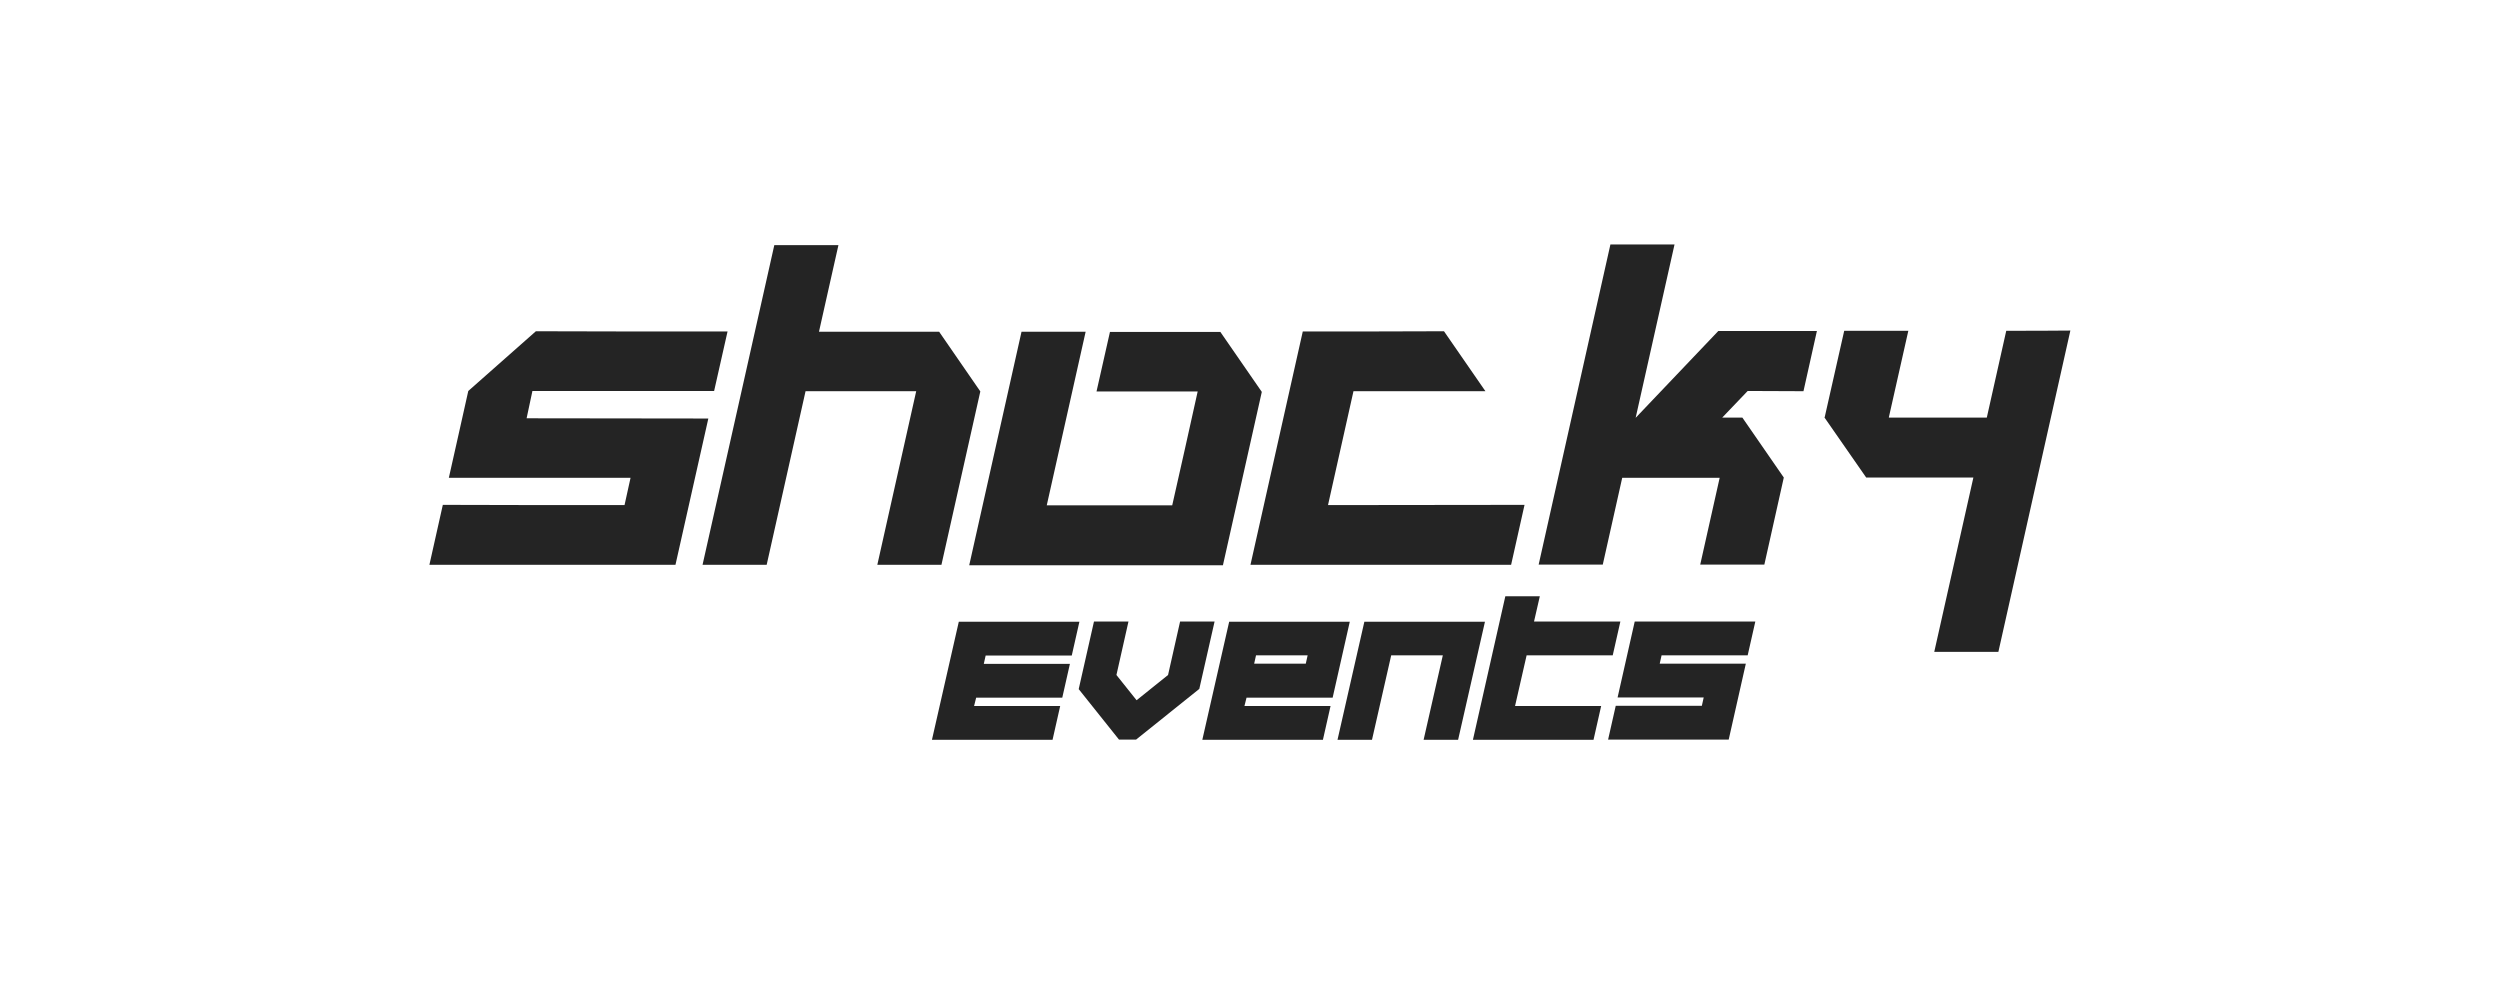
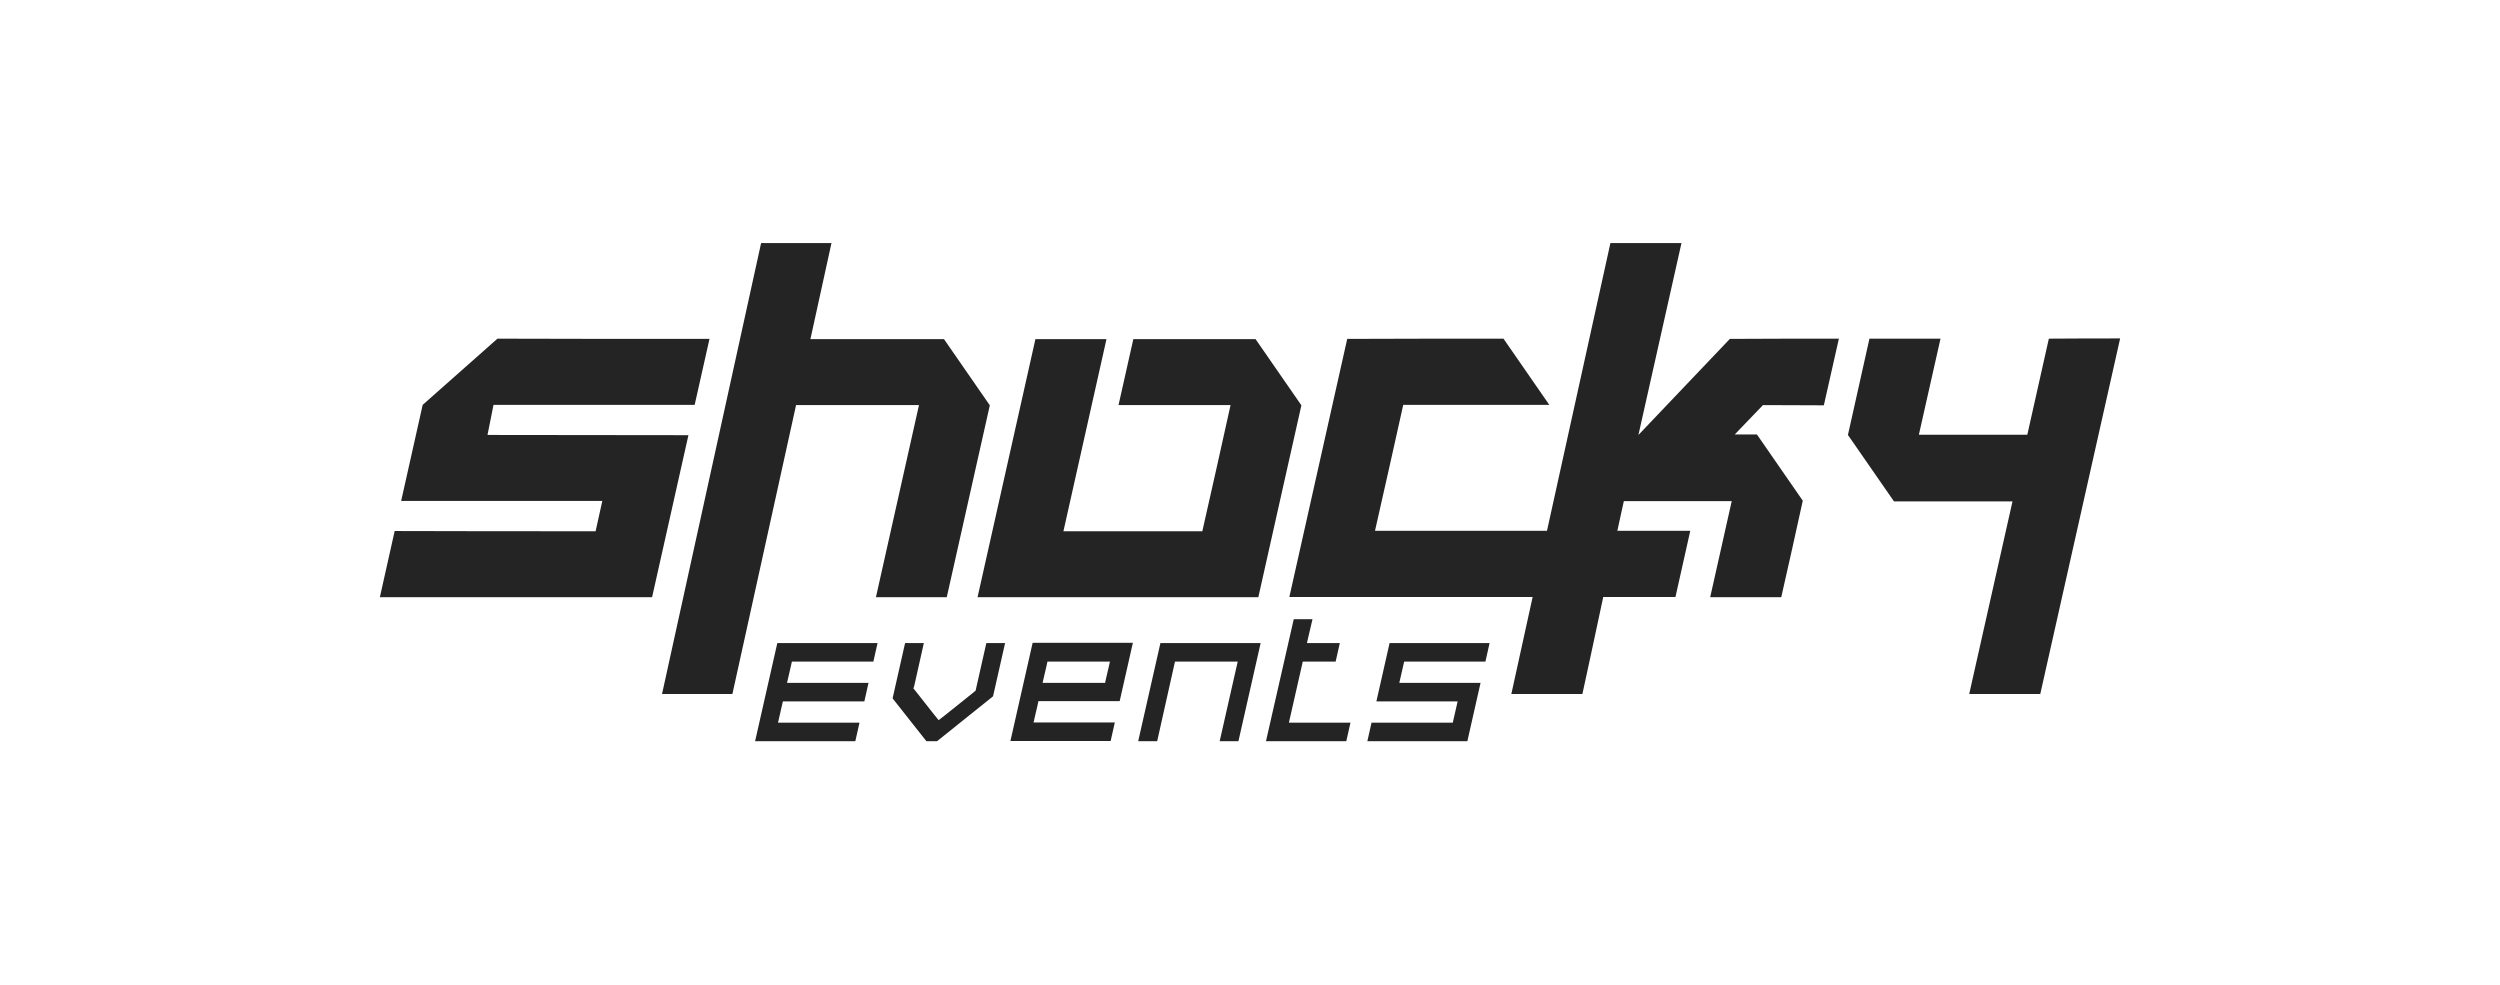
<svg xmlns="http://www.w3.org/2000/svg" version="1.1" id="Layer_1" x="0px" y="0px" viewBox="0 0 1080 425.2" style="enable-background:new 0 0 1080 425.2;" xml:space="preserve">
  <style type="text/css">
	.st0{fill:#242424;}
</style>
  <g>
+     <path class="st0" d="M210.7,187.4l-0.1,0.5c26.2,0,58.3,0.1,86.8,0.1c-4.5,20.2-11.2,49.8-15.7,70l-117.6,0l6.4-28.6   c28.4,0.1,55.3,0.1,86.8,0.1c0.1-0.6,2.8-12.5,2.9-13.1l-86.9,0c2-8.9,7.4-32.9,9.3-41.5l32.3-28.6c17.9,0.1,62.6,0.1,91.6,0.1   l-6.4,28.5l-86.9,0l-0.1,0.5L210.7,187.4z" />
+     <path class="st0" d="M447.3,146.5c10.2,0,20.4,0,30.7,0c-5.7,25.4-12.9,57.7-18.6,83c20,0,39.9,0,60,0c3.4-15,8.9-39.4,12.2-54.5   l-48.4,0l6.4-28.5c15.7,0,37,0,52.8,0l19.8,28.6c-5.7,25.2-12.9,57.6-18.6,82.9l-121.3,0L447.3,146.5z" />
+     <path class="st0" d="M885.1,146.3l-9.3,41.5c-13.4,0-36.2,0-46.8,0l0-0.2l9.3-41.3c-9.9,0-20.1,0-30.7,0l-9.2,41.2l-0.1,0.3l0,0.1   l19.9,28.7l51.2,0l-18.7,83.2l30.7,0l34.5-153.6C906.3,146.2,896,146.2,885.1,146.3z" />
+     <path class="st0" d="M787.9,175.1l6.5-28.8c-12.4,0-34.4,0-47.1,0.1l-39.5,41.5l18.6-82.9c-10.1,0-20.3,0-30.7,0l-27.4,124.3   c-28.2,0-57.3,0-74.3,0c3.4-15,8.9-39.4,12.2-54.4l63.1,0l-19.8-28.6c-22.4,0-45,0-67.5,0.1c-7.9,35.3-17.1,76.2-25,111.5l105.1,0   l-9.2,41.9l30.7,0c1-4.4,5-23.2,9-41.9l31.2,0l6.4-28.6c-8.1,0-19.1,0-31.5,0c1.3-6.2,2.4-10.9,2.8-12.8l46.6,0   c-1.9,8.5-7.3,32.7-9.3,41.5h30.7c2-8.8,7.5-33.2,9.3-41.7l-19.8-28.6c-3.8,0-5.7,0-9.6,0l12.2-12.7L787.9,175.1z" />
    <g>
-       <path class="st0" d="M227.6,180.2l-0.1,0.5c23.6,0,52.7,0.1,78.5,0.1c-4.1,18.2-10.1,45-14.2,63.2H185.5l5.8-25.9    c25.7,0.1,50,0.1,78.5,0.1c0.1-0.5,2.5-11.3,2.6-11.8h-78.5c1.8-8.1,6.7-29.7,8.4-37.5l29.2-25.8c16.1,0.1,56.6,0.1,82.8,0.1    l-5.8,25.7H230l-0.1,0.5L227.6,180.2z" />
-       <path class="st0" d="M405.7,143.3c-13.3,0-37.8,0-51.9,0c2.8-12.7,5.7-25.2,8.4-37.4c-9.4,0-18.5,0-27.7,0    c-10,44.4-21,93.8-31,138.1h27.7c5.4-24,11.1-49.6,16.8-75h47.8c-5.1,22.9-11.7,52.1-16.8,75h27.7c5.1-22.9,11.7-52.1,16.8-74.9    L405.7,143.3z" />
-       <path class="st0" d="M441.3,143.3c9.2,0,18.4,0,27.7,0c-5.1,22.9-11.7,52.1-16.8,75c18.1,0,36,0,54.2,0c3.1-13.6,8-35.6,11-49.2    h-43.7l5.8-25.7c14.2,0,33.4,0,47.7,0l17.9,25.9c-5.1,22.8-11.7,52-16.8,74.9H418.7L441.3,143.3z" />
-       <path class="st0" d="M658.6,218.1l-5.8,25.9H540.2c7.2-31.9,15.4-68.9,22.6-100.8c20.3,0,40.8,0,61-0.1l17.9,25.9h-57    c-3,13.5-8,35.6-11,49.2C602.2,218.2,630.3,218.1,658.6,218.1z" />
-       <path class="st0" d="M866.7,142.9l-8.4,37.5c-12.1,0-32.7,0-42.3,0v-0.2l8.4-37.3c-8.9,0-18.2,0-27.7,0l-8.4,37.2l-0.1,0.2v0.1    l18,25.9h46.3l-16.9,75.3h27.7l31.1-138.8C885.9,142.9,876.6,142.9,866.7,142.9z" />
-       <path class="st0" d="M779.1,169l5.8-26c-11.2,0-31.1,0-42.6,0l-35.7,37.5l16.8-74.9c-9.1,0-18.4,0-27.7,0l-31,138.3h27.7    c1.8-7.9,6.7-29.9,8.4-37.5h42.1c-1.7,7.7-6.6,29.5-8.4,37.5h27.7c1.8-7.9,6.7-30,8.4-37.6l-17.9-25.9c-3.5,0-5.2,0-8.7,0l11-11.5    L779.1,169L779.1,169z" />
+       <polygon class="st0" points="341.6,288 342.1,285.8 344.4,285.8 377.3,285.8 379.1,277.8 335.8,277.8 326.2,320.2 369.5,320.2     371.3,312.2 339.8,312.2 336.1,312.2 336.9,308.7 337.7,305.2 338.2,303 340.5,303 373.4,303 375.2,295 343.7,295 340,295     340.8,291.5   " />
+       <polygon class="st0" points="426.1,277.8 421.7,297.3 421.5,298.3 420.7,299 408.6,308.7 405.5,311.1 403.7,308.9 395.5,298.5     394.6,297.4 395,296.1 399.1,277.8 391,277.8 385.6,301.7 400.2,320.2 404.8,320.2 429,300.8 434.2,277.8   " />
+       <path class="st0" d="M448.1,305.2l0.5-2.3h2.3l32.8,0l5.7-25.2l-43.3,0l-9.6,42.4l43.3,0l1.8-8h-31.5h-3.6l0.8-3.5L448.1,305.2z     M451.2,291.5l0.8-3.4l0.5-2.3h2.3h21.1h3.6l-0.8,3.5l-0.8,3.4l-0.5,2.3h-2.3H454h-3.6L451.2,291.5z" />
+       <polygon class="st0" points="501.3,277.8 491.7,320.2 499.9,320.2 507.1,288 507.6,285.8 510,285.8 531.1,285.8 534.7,285.8     533.9,289.3 526.9,320.2 535,320.2 544.6,277.8   " />
+       <polygon class="st0" points="556.8,312.2 557.6,308.7 562.3,288 562.8,285.8 565.1,285.8 577,285.8 578.8,277.8 568.3,277.8     564.6,277.8 565.4,274.3 567,267.5 558.9,267.5 546.9,320.2 581.6,320.2 583.4,312.2 560.5,312.2   " />
+       <polygon class="st0" points="606.1,288 606.6,285.8 608.9,285.8 641.7,285.8 643.5,277.8 600.3,277.8 594.6,303 626.1,303     629.7,303 628.9,306.5 628.1,310 627.6,312.2 625.3,312.2 592.5,312.2 590.7,320.2 633.9,320.2 639.6,295 608.1,295 604.5,295     605.3,291.5   " />
    </g>
-     <path class="st0" d="M420.8,305H458l-3.3,14.6h-52.1l11.6-51h52.1l-3.3,14.6h-37.2l-0.8,3.6h37.2l-3.3,14.6h-37.2L420.8,305z" />
-     <path class="st0" d="M472.6,268.5h14.9l-5.2,23.1l8.7,10.9l0,0l13.6-10.9l5.2-23.1h14.9l-6.6,29.1l-27.3,21.9h-7.4L466,297.7   L472.6,268.5z" />
-     <path class="st0" d="M537.6,305h37.2l-3.3,14.6h-52.1l11.6-51h52.1l-7.4,32.8h-37.2L537.6,305z M542.6,283.1l-0.8,3.6h22.3l0.8-3.6   H542.6z" />
-     <path class="st0" d="M601,283.1l-8.3,36.5h-14.9l11.6-51h52.1l-11.6,51H615l8.3-36.5H601z" />
-     <path class="st0" d="M650.3,257.6h14.9l-2.5,10.9H700l-3.3,14.6h-37.2l-5,21.9h37.2l-3.3,14.6h-52.1L650.3,257.6z" />
-     <path class="st0" d="M694.7,319.5l3.3-14.6h37.2l0.8-3.6h-37.2l7.4-32.8h52.1l-3.3,14.6h-37.2l-0.8,3.6h37.2l-7.4,32.8H694.7z" />
+     <path class="st0" d="M407.8,146.5c-10.7,0-41.6,0-57.7,0l9.1-41.5h-30.4L286,299.8h30.4L343.9,175l53.1,0   c-5.7,25.3-12.9,57.6-18.6,83H409c5.7-25.3,12.9-57.6,18.6-82.9L407.8,146.5z" />
  </g>
</svg>
